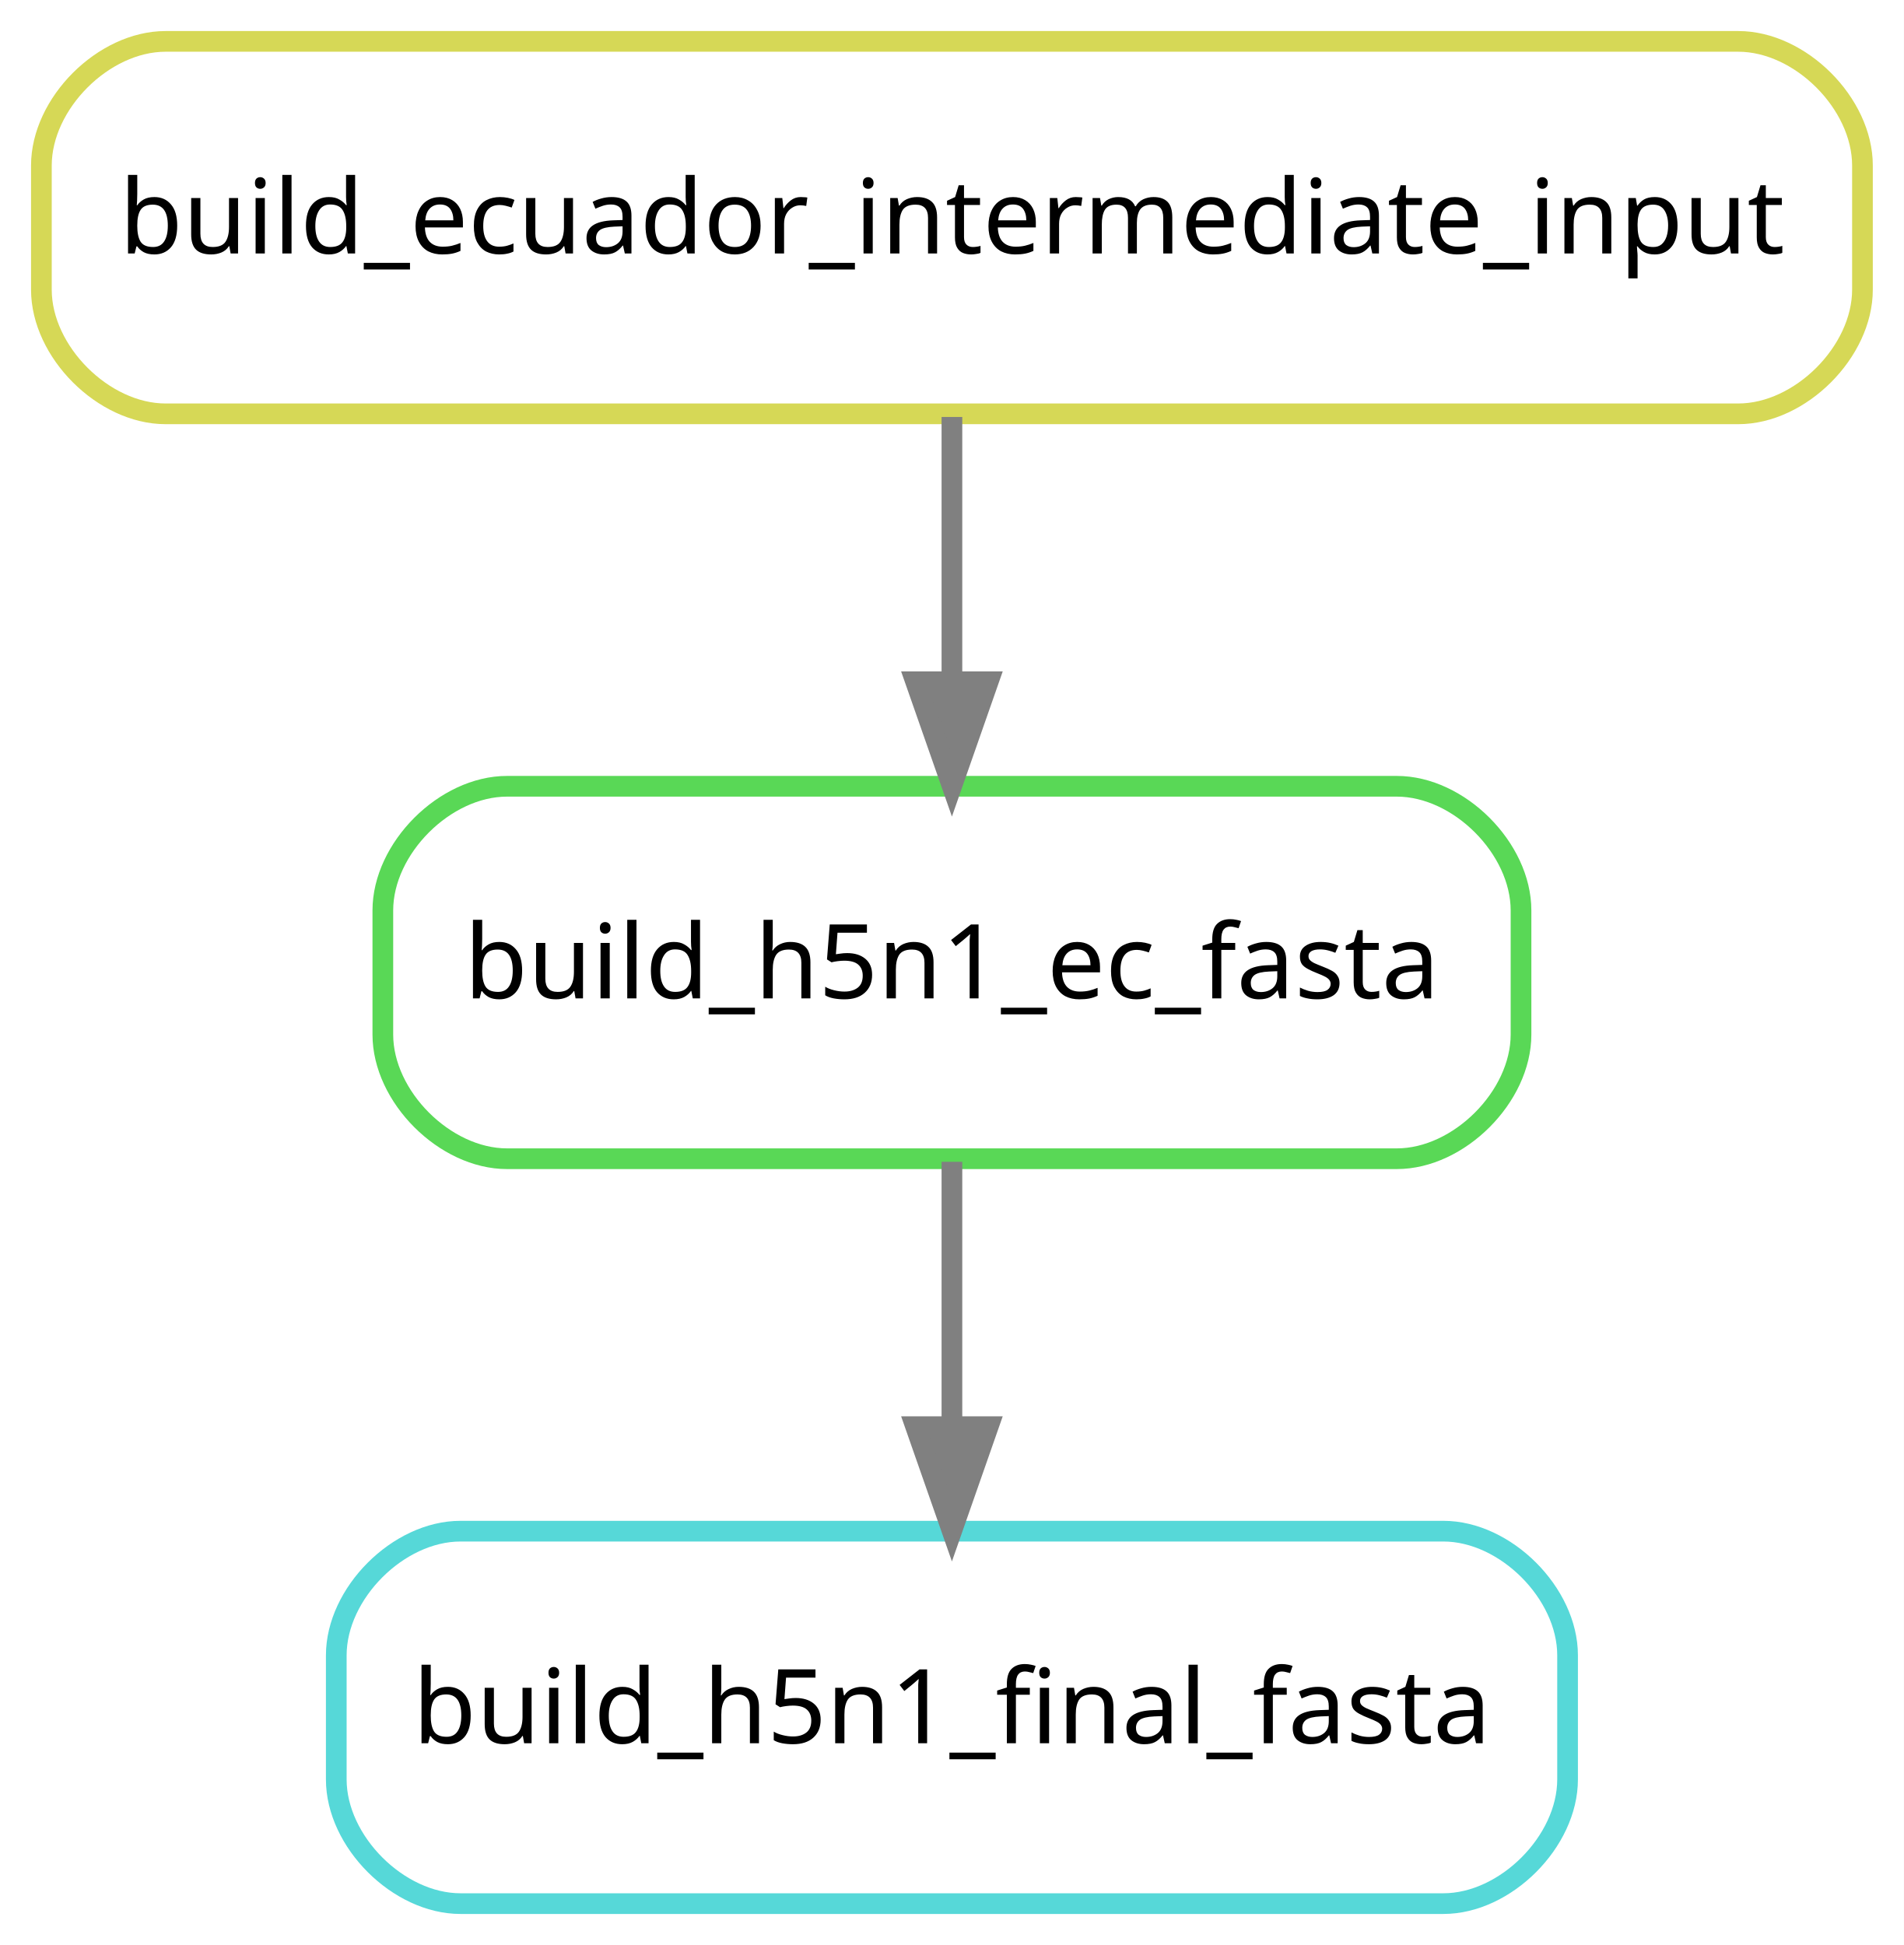
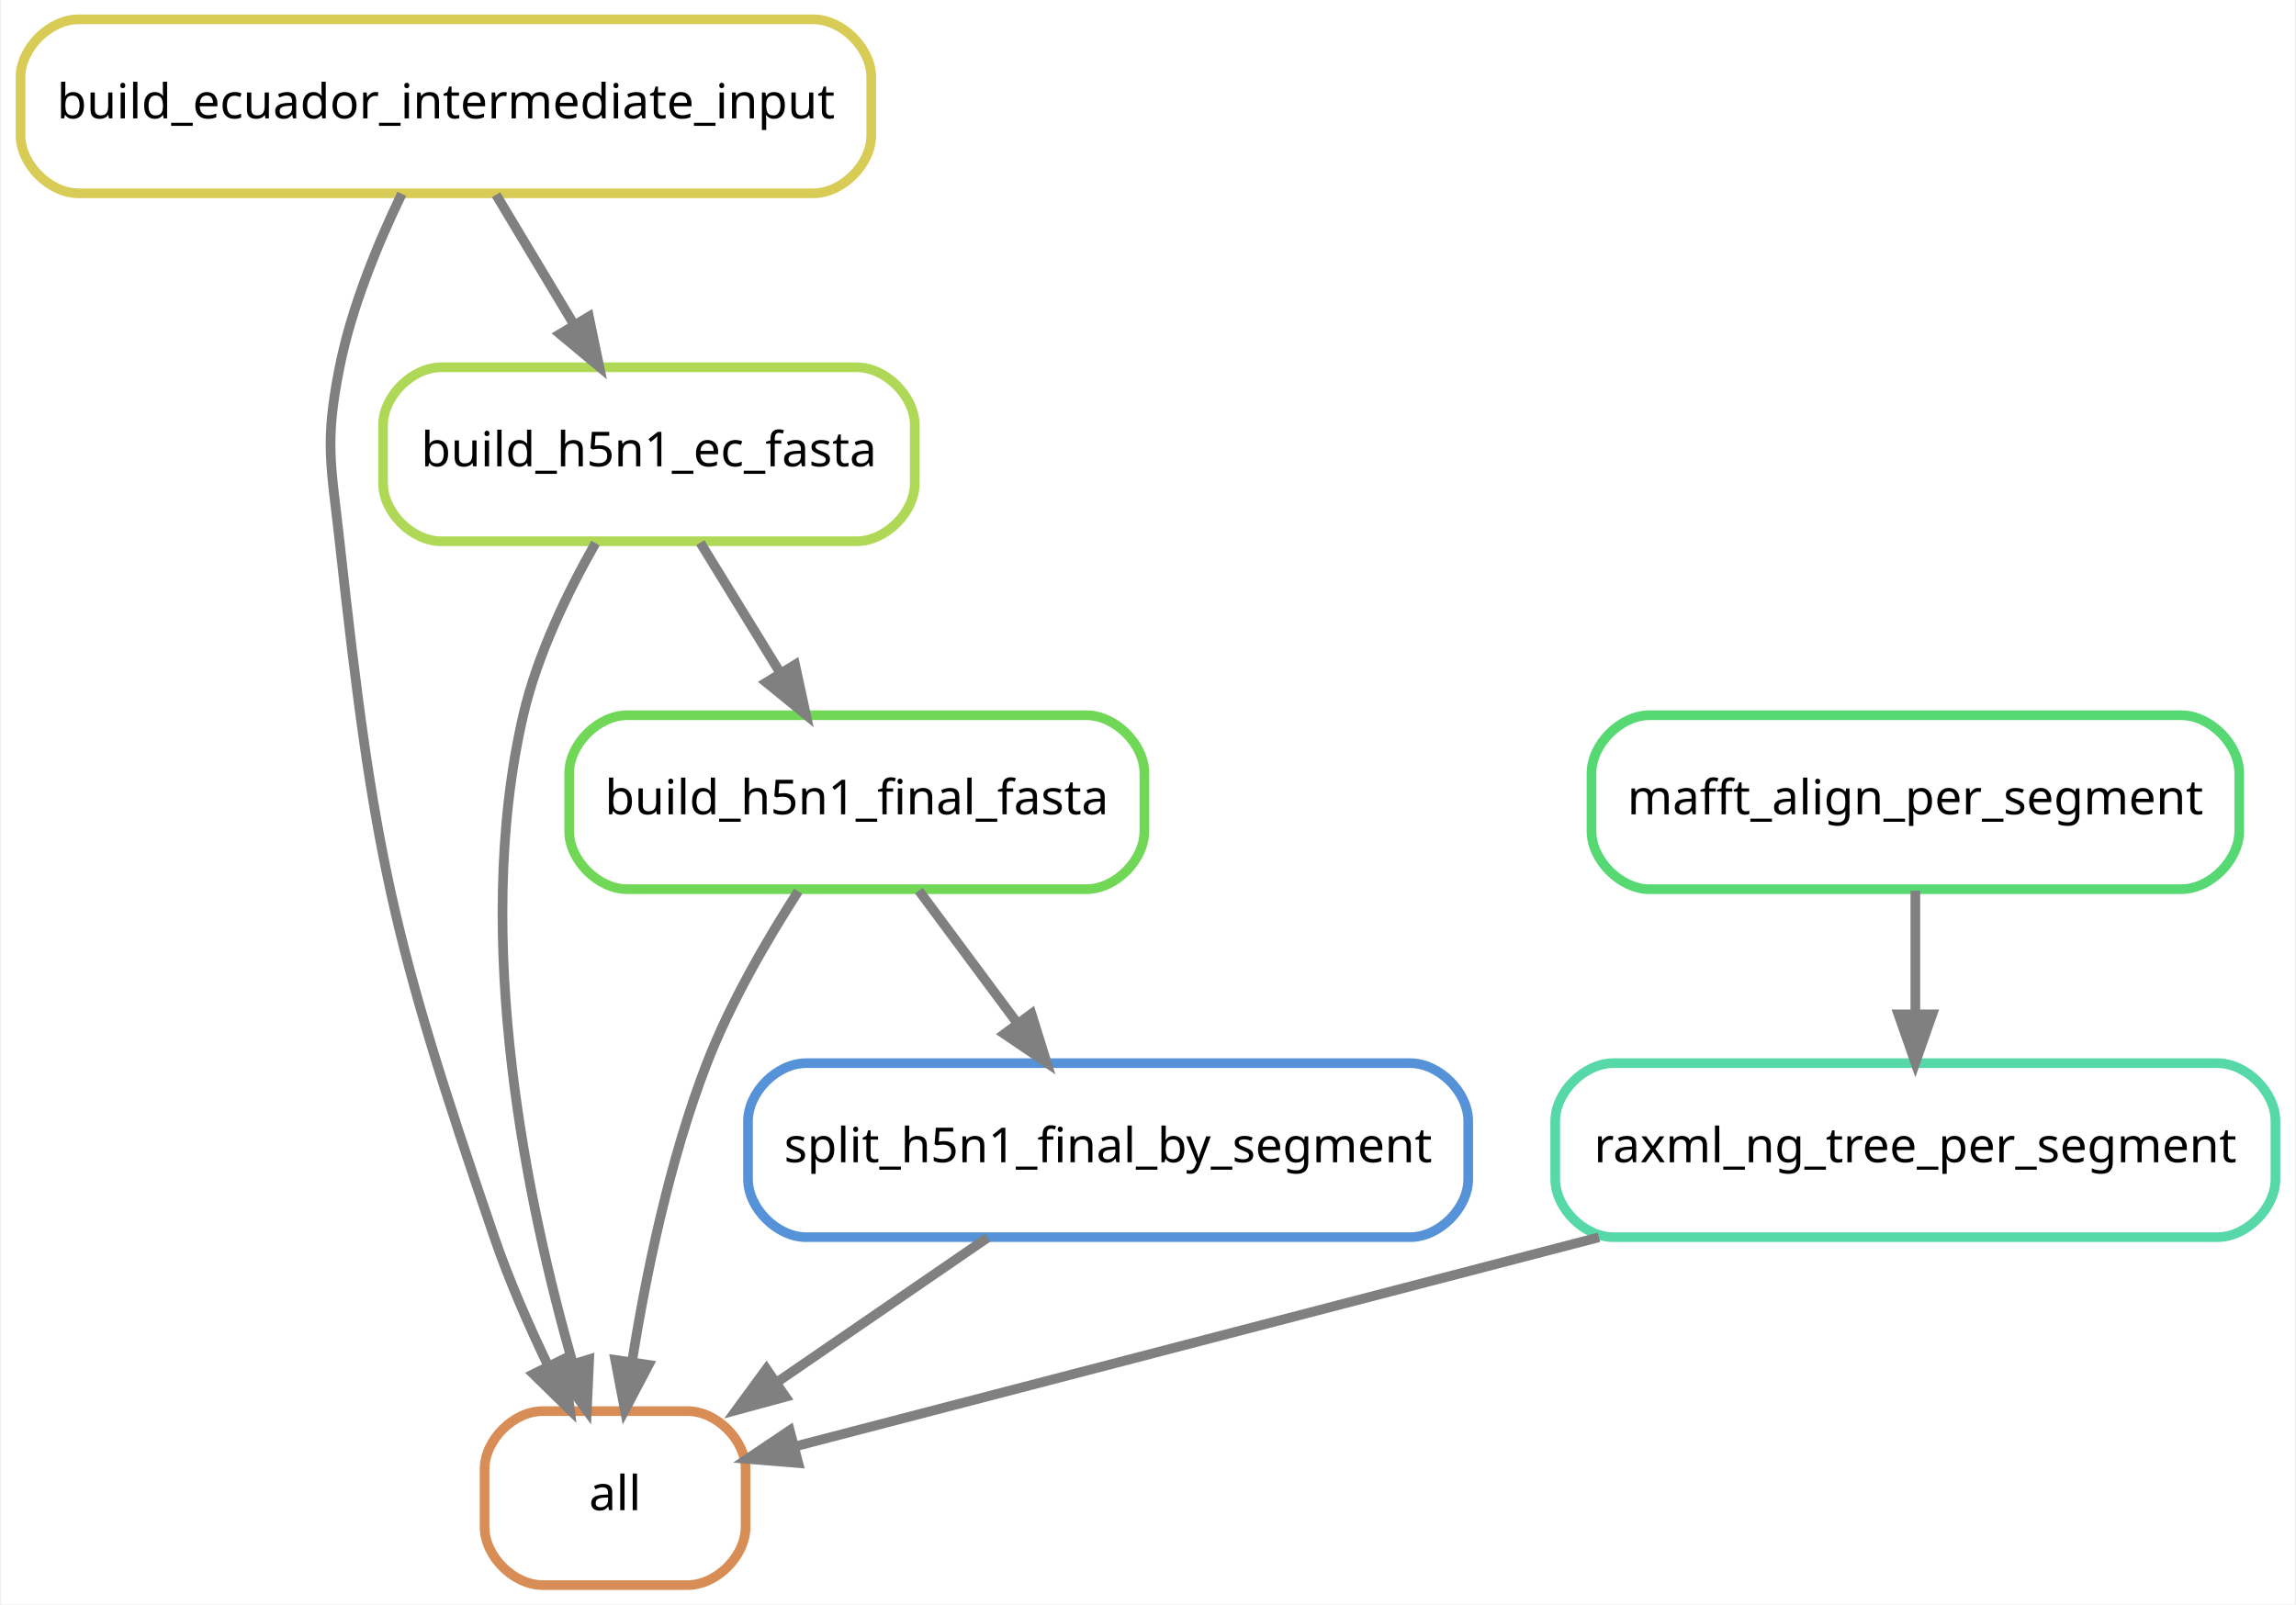
- <svg xmlns="http://www.w3.org/2000/svg" width="184pt" height="188pt" viewBox="0.00 0.00 184.00 188.00">
-   <g id="graph0" class="graph" transform="scale(1 1) rotate(0) translate(4 184)">
-     <polygon fill="white" stroke="transparent" points="-4,4 -4,-184 180,-184 180,4 -4,4" />
+ <svg xmlns="http://www.w3.org/2000/svg" width="475pt" height="332pt" viewBox="0.00 0.00 474.50 332.00">
+   <g id="graph0" class="graph" transform="scale(1 1) rotate(0) translate(4 328)">
+     <polygon fill="white" stroke="transparent" points="-4,4 -4,-328 470.5,-328 470.5,4 -4,4" />
    <g id="node1" class="node">
-       <path fill="none" stroke="#56d8d8" stroke-width="2" d="M135.5,-36C135.5,-36 40.5,-36 40.5,-36 34.5,-36 28.5,-30 28.5,-24 28.5,-24 28.5,-12 28.5,-12 28.5,-6 34.5,0 40.5,0 40.5,0 135.5,0 135.5,0 141.5,0 147.5,-6 147.5,-12 147.5,-12 147.5,-24 147.5,-24 147.5,-30 141.5,-36 135.5,-36" />
-       <text text-anchor="middle" x="88" y="-15.5" font-family="sans" font-size="10.00">build_h5n1_final_fasta</text>
+       <path fill="none" stroke="#d88d56" stroke-width="2" d="M138,-36C138,-36 108,-36 108,-36 102,-36 96,-30 96,-24 96,-24 96,-12 96,-12 96,-6 102,0 108,0 108,0 138,0 138,0 144,0 150,-6 150,-12 150,-12 150,-24 150,-24 150,-30 144,-36 138,-36" />
+       <text text-anchor="middle" x="123" y="-15.5" font-family="sans" font-size="10.00">all</text>
    </g>
    <g id="node2" class="node">
-       <path fill="none" stroke="#59d856" stroke-width="2" d="M131,-108C131,-108 45,-108 45,-108 39,-108 33,-102 33,-96 33,-96 33,-84 33,-84 33,-78 39,-72 45,-72 45,-72 131,-72 131,-72 137,-72 143,-78 143,-84 143,-84 143,-96 143,-96 143,-102 137,-108 131,-108" />
-       <text text-anchor="middle" x="88" y="-87.5" font-family="sans" font-size="10.00">build_h5n1_ec_fasta</text>
+       <path fill="none" stroke="#d8cb56" stroke-width="2" d="M164,-324C164,-324 12,-324 12,-324 6,-324 0,-318 0,-312 0,-312 0,-300 0,-300 0,-294 6,-288 12,-288 12,-288 164,-288 164,-288 170,-288 176,-294 176,-300 176,-300 176,-312 176,-312 176,-318 170,-324 164,-324" />
+       <text text-anchor="middle" x="88" y="-303.5" font-family="sans" font-size="10.00">build_ecuador_intermediate_input</text>
+     </g>
+     <g id="edge3" class="edge">
+       <path fill="none" stroke="grey" stroke-width="2" d="M78.87,-287.88C73.99,-277.76 68.49,-264.51 66,-252 62.87,-236.31 64.25,-231.9 66,-216 73.15,-150.83 76.77,-134.03 98,-72 101.03,-63.14 105.11,-53.81 109.1,-45.48" />
+       <polygon fill="grey" stroke="grey" stroke-width="2" points="112.36,-46.77 113.66,-36.26 106.09,-43.67 112.36,-46.77" />
+     </g>
+     <g id="node3" class="node">
+       <path fill="none" stroke="#afd856" stroke-width="2" d="M173,-252C173,-252 87,-252 87,-252 81,-252 75,-246 75,-240 75,-240 75,-228 75,-228 75,-222 81,-216 87,-216 87,-216 173,-216 173,-216 179,-216 185,-222 185,-228 185,-228 185,-240 185,-240 185,-246 179,-252 173,-252" />
+       <text text-anchor="middle" x="130" y="-231.5" font-family="sans" font-size="10.00">build_h5n1_ec_fasta</text>
+     </g>
+     <g id="edge6" class="edge">
+       <path fill="none" stroke="grey" stroke-width="2" d="M98.38,-287.7C103.26,-279.56 109.19,-269.69 114.58,-260.7" />
+       <polygon fill="grey" stroke="grey" stroke-width="2" points="117.59,-262.48 119.74,-252.1 111.59,-258.88 117.59,-262.48" />
+     </g>
+     <g id="edge5" class="edge">
+       <path fill="none" stroke="grey" stroke-width="2" d="M118.95,-215.61C113.26,-205.62 106.92,-192.58 104,-180 93.21,-133.49 105.06,-77.92 114.29,-45.73" />
+       <polygon fill="grey" stroke="grey" stroke-width="2" points="117.64,-46.72 117.16,-36.13 110.94,-44.71 117.64,-46.72" />
+     </g>
+     <g id="node4" class="node">
+       <path fill="none" stroke="#70d856" stroke-width="2" d="M220.5,-180C220.5,-180 125.5,-180 125.5,-180 119.5,-180 113.5,-174 113.5,-168 113.5,-168 113.5,-156 113.5,-156 113.5,-150 119.5,-144 125.5,-144 125.5,-144 220.5,-144 220.5,-144 226.5,-144 232.5,-150 232.5,-156 232.5,-156 232.5,-168 232.5,-168 232.5,-174 226.5,-180 220.5,-180" />
+       <text text-anchor="middle" x="173" y="-159.5" font-family="sans" font-size="10.00">build_h5n1_final_fasta</text>
+     </g>
+     <g id="edge7" class="edge">
+       <path fill="none" stroke="grey" stroke-width="2" d="M140.63,-215.7C145.63,-207.56 151.69,-197.69 157.21,-188.7" />
+       <polygon fill="grey" stroke="grey" stroke-width="2" points="160.24,-190.46 162.49,-180.1 154.28,-186.79 160.24,-190.46" />
    </g>
    <g id="edge1" class="edge">
-       <path fill="none" stroke="grey" stroke-width="2" d="M88,-71.7C88,-63.98 88,-54.71 88,-46.11" />
-       <polygon fill="grey" stroke="grey" stroke-width="2" points="91.5,-46.1 88,-36.1 84.5,-46.1 91.5,-46.1" />
+       <path fill="none" stroke="grey" stroke-width="2" d="M160.89,-143.57C154.44,-133.56 146.85,-120.52 142,-108 134.26,-88.02 129.38,-64.23 126.52,-46.28" />
+       <polygon fill="grey" stroke="grey" stroke-width="2" points="129.95,-45.57 125.02,-36.2 123.03,-46.6 129.95,-45.57" />
    </g>
-     <g id="node3" class="node">
-       <path fill="none" stroke="#d6d856" stroke-width="2" d="M164,-180C164,-180 12,-180 12,-180 6,-180 0,-174 0,-168 0,-168 0,-156 0,-156 0,-150 6,-144 12,-144 12,-144 164,-144 164,-144 170,-144 176,-150 176,-156 176,-156 176,-168 176,-168 176,-174 170,-180 164,-180" />
-       <text text-anchor="middle" x="88" y="-159.5" font-family="sans" font-size="10.00">build_ecuador_intermediate_input</text>
+     <g id="node5" class="node">
+       <path fill="none" stroke="#5692d8" stroke-width="2" d="M287.5,-108C287.5,-108 162.5,-108 162.5,-108 156.5,-108 150.5,-102 150.5,-96 150.5,-96 150.5,-84 150.5,-84 150.5,-78 156.5,-72 162.5,-72 162.5,-72 287.5,-72 287.5,-72 293.5,-72 299.5,-78 299.5,-84 299.5,-84 299.5,-96 299.5,-96 299.5,-102 293.5,-108 287.5,-108" />
+       <text text-anchor="middle" x="225" y="-87.5" font-family="sans" font-size="10.00">split_h5n1_final_by_segment</text>
+     </g>
+     <g id="edge8" class="edge">
+       <path fill="none" stroke="grey" stroke-width="2" d="M185.85,-143.7C192.03,-135.39 199.54,-125.28 206.32,-116.14" />
+       <polygon fill="grey" stroke="grey" stroke-width="2" points="209.14,-118.22 212.29,-108.1 203.52,-114.04 209.14,-118.22" />
+     </g>
+     <g id="edge4" class="edge">
+       <path fill="none" stroke="grey" stroke-width="2" d="M200.05,-71.88C186.96,-62.89 170.74,-51.76 156.56,-42.03" />
+       <polygon fill="grey" stroke="grey" stroke-width="2" points="158.27,-38.96 148.05,-36.19 154.31,-44.73 158.27,-38.96" />
+     </g>
+     <g id="node6" class="node">
+       <path fill="none" stroke="#56d8a9" stroke-width="2" d="M454.5,-108C454.5,-108 329.5,-108 329.5,-108 323.5,-108 317.5,-102 317.5,-96 317.5,-96 317.5,-84 317.5,-84 317.5,-78 323.5,-72 329.5,-72 329.5,-72 454.5,-72 454.5,-72 460.5,-72 466.5,-78 466.5,-84 466.5,-84 466.5,-96 466.5,-96 466.5,-102 460.5,-108 454.5,-108" />
+       <text text-anchor="middle" x="392" y="-87.5" font-family="sans" font-size="10.00">raxml_ng_tree_per_segment</text>
    </g>
    <g id="edge2" class="edge">
-       <path fill="none" stroke="grey" stroke-width="2" d="M88,-143.7C88,-135.98 88,-126.71 88,-118.11" />
-       <polygon fill="grey" stroke="grey" stroke-width="2" points="91.5,-118.1 88,-108.1 84.5,-118.1 91.5,-118.1" />
+       <path fill="none" stroke="grey" stroke-width="2" d="M326.54,-71.97C274.28,-58.37 202.93,-39.8 160.07,-28.65" />
+       <polygon fill="grey" stroke="grey" stroke-width="2" points="160.9,-25.25 150.34,-26.11 159.13,-32.02 160.9,-25.25" />
+     </g>
+     <g id="node7" class="node">
+       <path fill="none" stroke="#56d873" stroke-width="2" d="M447,-180C447,-180 337,-180 337,-180 331,-180 325,-174 325,-168 325,-168 325,-156 325,-156 325,-150 331,-144 337,-144 337,-144 447,-144 447,-144 453,-144 459,-150 459,-156 459,-156 459,-168 459,-168 459,-174 453,-180 447,-180" />
+       <text text-anchor="middle" x="392" y="-159.5" font-family="sans" font-size="10.00">mafft_align_per_segment</text>
+     </g>
+     <g id="edge9" class="edge">
+       <path fill="none" stroke="grey" stroke-width="2" d="M392,-143.7C392,-135.98 392,-126.71 392,-118.11" />
+       <polygon fill="grey" stroke="grey" stroke-width="2" points="395.5,-118.1 392,-108.1 388.5,-118.1 395.5,-118.1" />
    </g>
  </g>
</svg>
